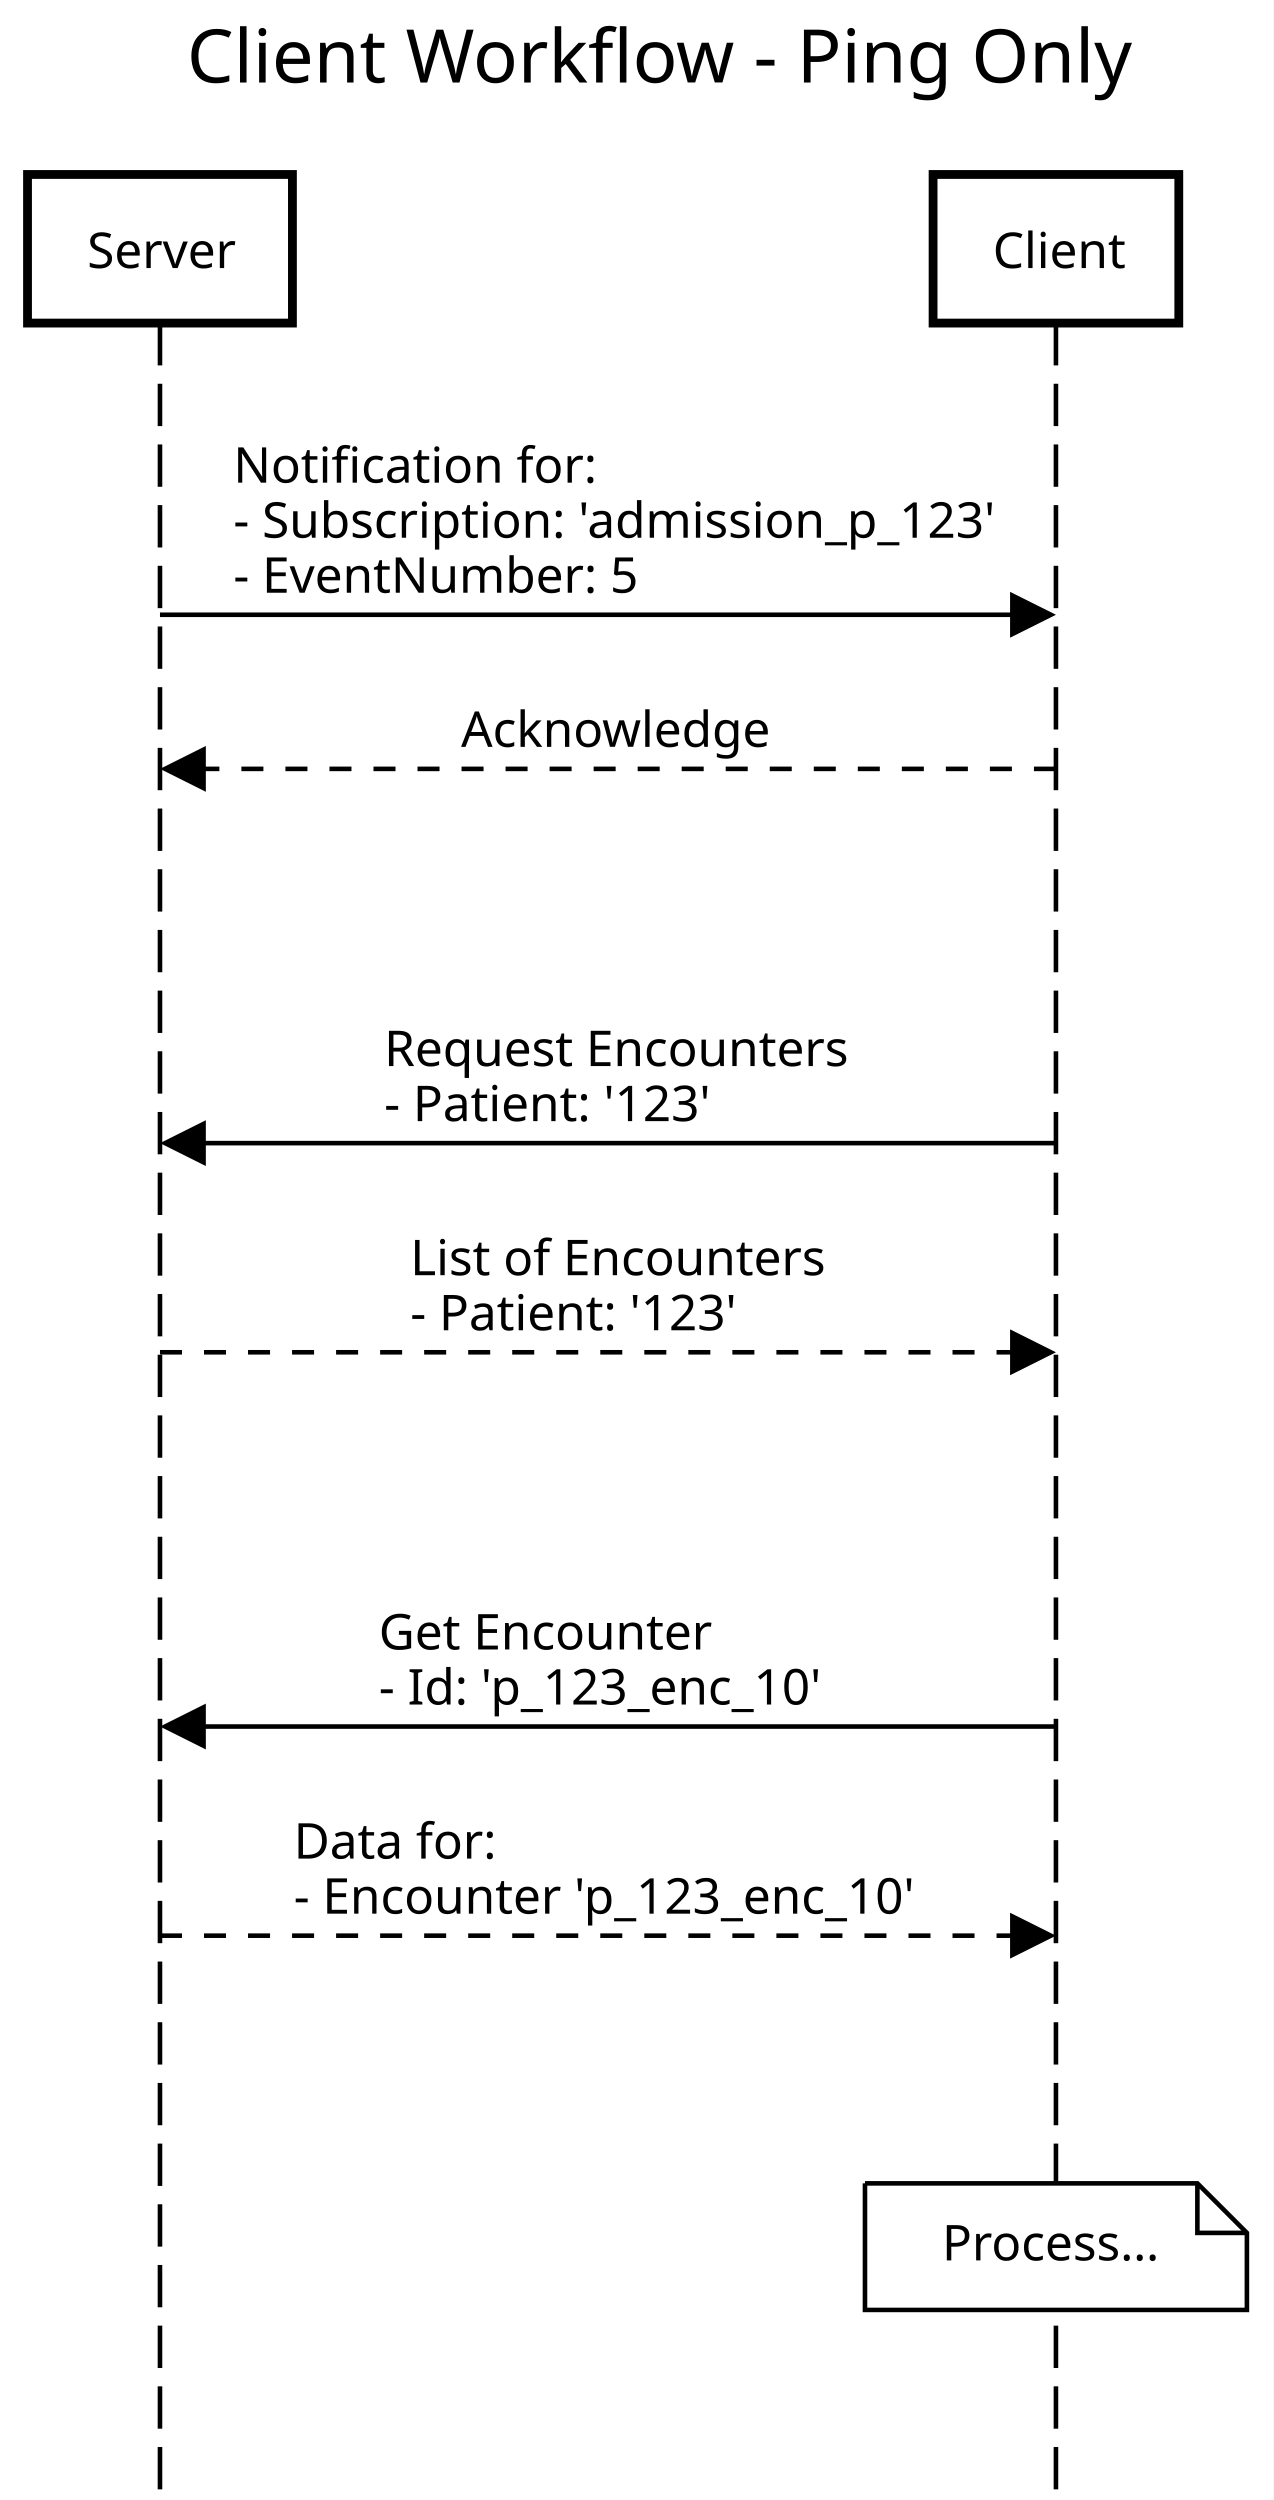
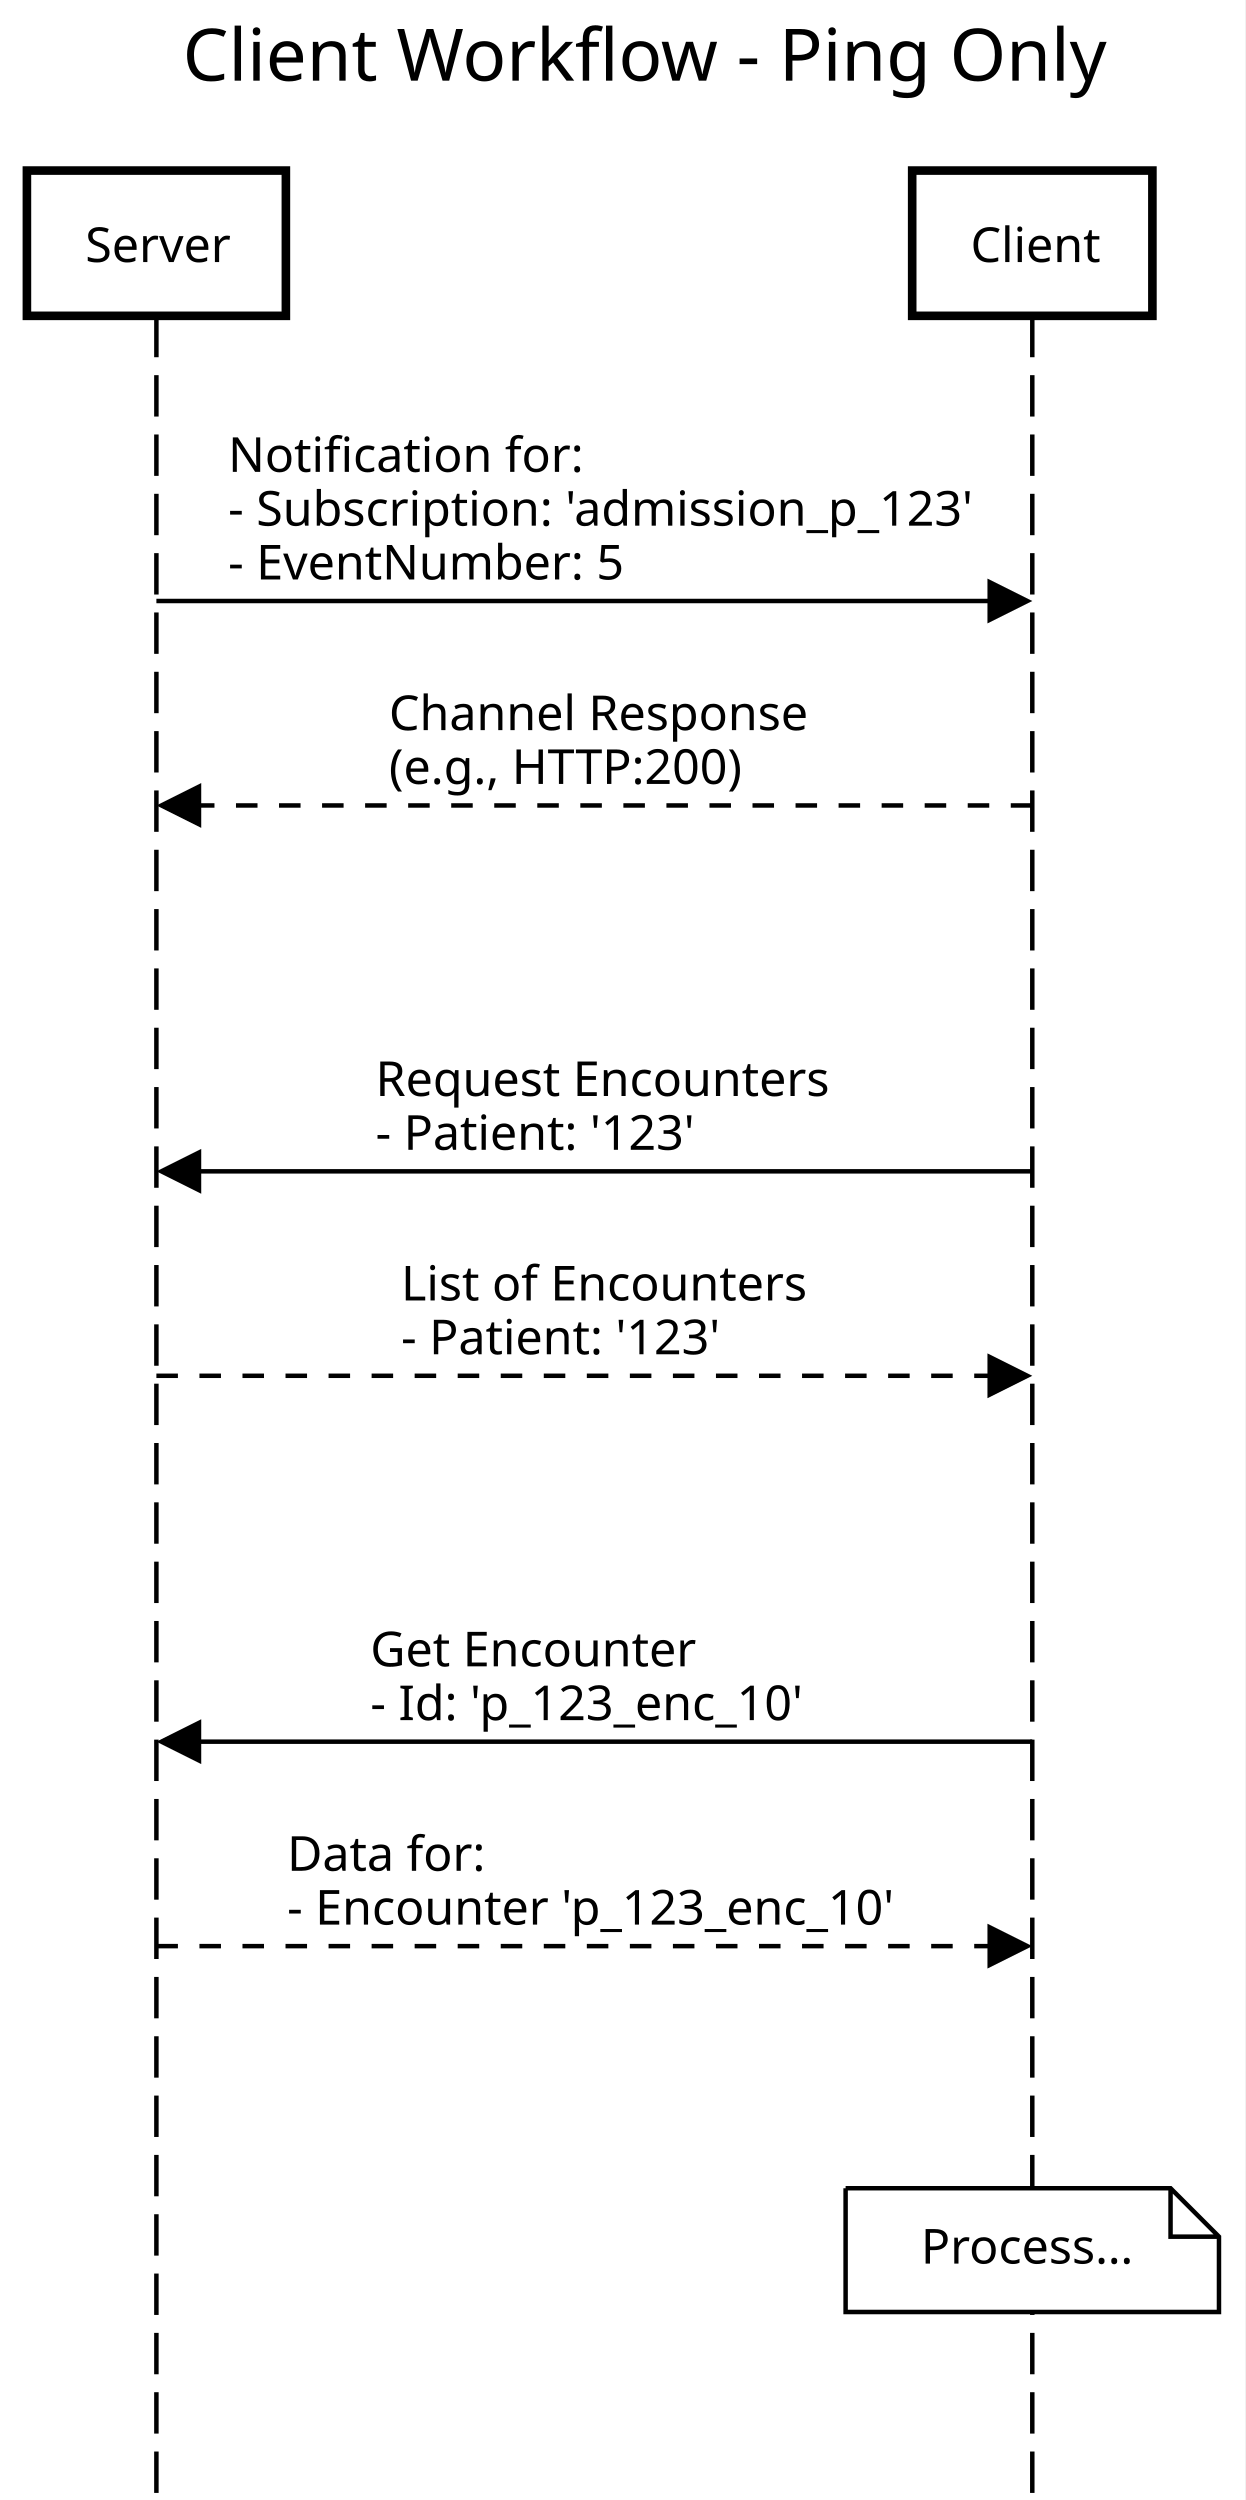
- <svg xmlns="http://www.w3.org/2000/svg" version="1.1" width="378" height="742">
+ <svg xmlns="http://www.w3.org/2000/svg" version="1.1" width="378" height="759">
  <defs />
  <g>
    <g />
    <g />
    <g />
    <g />
    <g />
    <g />
    <g />
    <g />
    <g />
    <g />
    <g />
    <g />
    <g />
+     <g />
    <g>
-       <rect fill="white" stroke="none" x="0" y="0" width="378" height="742" />
+       <rect fill="white" stroke="none" x="0" y="0" width="378" height="759" />
    </g>
    <g>
      <text fill="black" stroke="none" font-family="sans-serif" font-size="16.5pt" font-style="normal" font-weight="normal" text-decoration="normal" x="55.454" y="24.503" text-anchor="start" dominant-baseline="alphabetic">Client Workflow - Ping Only</text>
    </g>
    <g />
    <g>
-       <path fill="none" stroke="black" paint-order="fill stroke markers" d=" M 47.48 95.888 L 47.48 742.762" stroke-miterlimit="10" stroke-width="1.361" stroke-dasharray="12.566,5.445" />
-       <path fill="none" stroke="black" paint-order="fill stroke markers" d=" M 313.403 95.888 L 313.403 742.762" stroke-miterlimit="10" stroke-width="1.361" stroke-dasharray="12.566,5.445" />
+       <path fill="none" stroke="black" paint-order="fill stroke markers" d=" M 47.48 95.888 L 47.48 759.097" stroke-miterlimit="10" stroke-width="1.361" stroke-dasharray="12.566,5.445" />
+       <path fill="none" stroke="black" paint-order="fill stroke markers" d=" M 313.403 95.888 L 313.403 759.097" stroke-miterlimit="10" stroke-width="1.361" stroke-dasharray="12.566,5.445" />
    </g>
    <g>
      <path fill="none" stroke="none" />
      <g>
        <path fill="white" stroke="black" paint-order="fill stroke markers" d=" M 8.168 51.783 L 86.793 51.783 L 86.793 95.888 L 8.168 95.888 L 8.168 51.783 Z" stroke-miterlimit="10" stroke-width="2.614" stroke-dasharray="" />
      </g>
      <g>
        <g />
        <text fill="black" stroke="none" font-family="sans-serif" font-size="11pt" font-style="normal" font-weight="normal" text-decoration="normal" x="25.891" y="79.552" text-anchor="start" dominant-baseline="alphabetic">Server</text>
      </g>
      <path fill="none" stroke="none" />
      <g>
        <path fill="white" stroke="black" paint-order="fill stroke markers" d=" M 276.939 51.783 L 349.867 51.783 L 349.867 95.888 L 276.939 95.888 L 276.939 51.783 Z" stroke-miterlimit="10" stroke-width="2.614" stroke-dasharray="" />
      </g>
      <g>
        <g />
        <text fill="black" stroke="none" font-family="sans-serif" font-size="11pt" font-style="normal" font-weight="normal" text-decoration="normal" x="294.663" y="79.552" text-anchor="start" dominant-baseline="alphabetic">Client</text>
      </g>
    </g>
    <g>
      <g>
        <g>
          <rect fill="white" stroke="none" x="66.81" y="128.558" width="102.674" height="21.236" />
        </g>
        <g>
          <rect fill="white" stroke="none" x="66.81" y="144.893" width="227.263" height="21.236" />
        </g>
        <g>
          <rect fill="white" stroke="none" x="66.81" y="161.228" width="123.855" height="21.236" />
        </g>
        <text fill="black" stroke="none" font-family="sans-serif" font-size="11pt" font-style="normal" font-weight="normal" text-decoration="normal" x="69.261" y="143.26" text-anchor="start" dominant-baseline="alphabetic">Notification for:</text>
        <text fill="black" stroke="none" font-family="sans-serif" font-size="11pt" font-style="normal" font-weight="normal" text-decoration="normal" x="69.261" y="159.595" text-anchor="start" dominant-baseline="alphabetic"> - Subscription: 'admission_p_123'</text>
        <text fill="black" stroke="none" font-family="sans-serif" font-size="11pt" font-style="normal" font-weight="normal" text-decoration="normal" x="69.261" y="175.93" text-anchor="start" dominant-baseline="alphabetic"> - EventNumber: 5</text>
      </g>
      <g>
        <path fill="none" stroke="black" paint-order="fill stroke markers" d=" M 47.48 182.464 L 310.68 182.464" stroke-miterlimit="10" stroke-width="1.361" stroke-dasharray="" />
        <g transform="translate(313.403,182.4642) translate(-313.403,-182.4642)">
          <path fill="black" stroke="none" paint-order="stroke fill markers" d=" M 299.79 175.658 L 313.403 182.464 L 299.79 189.271 Z" />
        </g>
      </g>
      <g>
        <g>
-           <rect fill="white" stroke="none" x="134.391" y="206.967" width="92.102" height="21.236" />
+           <rect fill="white" stroke="none" x="115.644" y="206.967" width="129.596" height="21.236" />
        </g>
-         <text fill="black" stroke="none" font-family="sans-serif" font-size="11pt" font-style="normal" font-weight="normal" text-decoration="normal" x="136.841" y="221.669" text-anchor="start" dominant-baseline="alphabetic">Acknowledge</text>
+         <g>
+           <rect fill="white" stroke="none" x="115.644" y="223.302" width="114.07" height="21.236" />
+         </g>
+         <text fill="black" stroke="none" font-family="sans-serif" font-size="11pt" font-style="normal" font-weight="normal" text-decoration="normal" x="118.094" y="221.669" text-anchor="start" dominant-baseline="alphabetic">Channel Response</text>
+         <text fill="black" stroke="none" font-family="sans-serif" font-size="11pt" font-style="normal" font-weight="normal" text-decoration="normal" x="118.094" y="238.004" text-anchor="start" dominant-baseline="alphabetic">(e.g., HTTP:200)</text>
      </g>
      <g>
-         <path fill="none" stroke="black" paint-order="fill stroke markers" d=" M 313.403 228.203 L 50.203 228.203" stroke-miterlimit="10" stroke-width="1.361" stroke-dasharray="6.534" />
-         <g transform="translate(47.4804,228.2028) translate(-47.4804,-228.2028)">
-           <path fill="black" stroke="none" paint-order="stroke fill markers" d=" M 61.093 221.396 L 47.48 228.203 L 61.093 235.009 Z" />
+         <path fill="none" stroke="black" paint-order="fill stroke markers" d=" M 313.403 244.538 L 50.203 244.538" stroke-miterlimit="10" stroke-width="1.361" stroke-dasharray="6.534" />
+         <g transform="translate(47.4804,244.538) translate(-47.4804,-244.538)">
+           <path fill="black" stroke="none" paint-order="stroke fill markers" d=" M 61.093 237.732 L 47.48 244.538 L 61.093 251.344 Z" />
        </g>
      </g>
      <g>
        <g>
-           <rect fill="white" stroke="none" x="111.574" y="301.711" width="137.735" height="21.236" />
+           <rect fill="white" stroke="none" x="111.574" y="318.046" width="137.735" height="21.236" />
        </g>
        <g>
-           <rect fill="white" stroke="none" x="111.574" y="318.046" width="101.772" height="21.236" />
+           <rect fill="white" stroke="none" x="111.574" y="334.382" width="101.772" height="21.236" />
        </g>
-         <text fill="black" stroke="none" font-family="sans-serif" font-size="11pt" font-style="normal" font-weight="normal" text-decoration="normal" x="114.024" y="316.413" text-anchor="start" dominant-baseline="alphabetic">Request Encounters</text>
-         <text fill="black" stroke="none" font-family="sans-serif" font-size="11pt" font-style="normal" font-weight="normal" text-decoration="normal" x="114.024" y="332.748" text-anchor="start" dominant-baseline="alphabetic"> - Patient: '123'</text>
+         <text fill="black" stroke="none" font-family="sans-serif" font-size="11pt" font-style="normal" font-weight="normal" text-decoration="normal" x="114.024" y="332.748" text-anchor="start" dominant-baseline="alphabetic">Request Encounters</text>
+         <text fill="black" stroke="none" font-family="sans-serif" font-size="11pt" font-style="normal" font-weight="normal" text-decoration="normal" x="114.024" y="349.083" text-anchor="start" dominant-baseline="alphabetic"> - Patient: '123'</text>
      </g>
      <g>
-         <path fill="none" stroke="black" paint-order="fill stroke markers" d=" M 313.403 339.282 L 50.203 339.282" stroke-miterlimit="10" stroke-width="1.361" stroke-dasharray="" />
-         <g transform="translate(47.4804,339.2822) translate(-47.4804,-339.2822)">
-           <path fill="black" stroke="none" paint-order="stroke fill markers" d=" M 61.093 332.476 L 47.48 339.282 L 61.093 346.089 Z" />
+         <path fill="none" stroke="black" paint-order="fill stroke markers" d=" M 313.403 355.617 L 50.203 355.617" stroke-miterlimit="10" stroke-width="1.361" stroke-dasharray="" />
+         <g transform="translate(47.4804,355.6174) translate(-47.4804,-355.6174)">
+           <path fill="black" stroke="none" paint-order="stroke fill markers" d=" M 61.093 348.811 L 47.48 355.617 L 61.093 362.424 Z" />
        </g>
      </g>
      <g>
        <g>
-           <rect fill="white" stroke="none" x="119.319" y="363.785" width="122.245" height="21.236" />
+           <rect fill="white" stroke="none" x="119.319" y="380.12" width="122.245" height="21.236" />
        </g>
        <g>
-           <rect fill="white" stroke="none" x="119.319" y="380.12" width="101.772" height="21.236" />
+           <rect fill="white" stroke="none" x="119.319" y="396.455" width="101.772" height="21.236" />
        </g>
-         <text fill="black" stroke="none" font-family="sans-serif" font-size="11pt" font-style="normal" font-weight="normal" text-decoration="normal" x="121.77" y="378.487" text-anchor="start" dominant-baseline="alphabetic">List of Encounters</text>
-         <text fill="black" stroke="none" font-family="sans-serif" font-size="11pt" font-style="normal" font-weight="normal" text-decoration="normal" x="121.77" y="394.822" text-anchor="start" dominant-baseline="alphabetic"> - Patient: '123'</text>
+         <text fill="black" stroke="none" font-family="sans-serif" font-size="11pt" font-style="normal" font-weight="normal" text-decoration="normal" x="121.77" y="394.822" text-anchor="start" dominant-baseline="alphabetic">List of Encounters</text>
+         <text fill="black" stroke="none" font-family="sans-serif" font-size="11pt" font-style="normal" font-weight="normal" text-decoration="normal" x="121.77" y="411.157" text-anchor="start" dominant-baseline="alphabetic"> - Patient: '123'</text>
      </g>
      <g>
-         <path fill="none" stroke="black" paint-order="fill stroke markers" d=" M 47.48 401.356 L 310.68 401.356" stroke-miterlimit="10" stroke-width="1.361" stroke-dasharray="6.534" />
-         <g transform="translate(313.403,401.3559) translate(-313.403,-401.3559)">
-           <path fill="black" stroke="none" paint-order="stroke fill markers" d=" M 299.79 394.55 L 313.403 401.356 L 299.79 408.162 Z" />
+         <path fill="none" stroke="black" paint-order="fill stroke markers" d=" M 47.48 417.691 L 310.68 417.691" stroke-miterlimit="10" stroke-width="1.361" stroke-dasharray="6.534" />
+         <g transform="translate(313.403,417.6911) translate(-313.403,-417.6911)">
+           <path fill="black" stroke="none" paint-order="stroke fill markers" d=" M 299.79 410.885 L 313.403 417.691 L 299.79 424.497 Z" />
        </g>
      </g>
      <g>
        <g>
-           <rect fill="white" stroke="none" x="109.985" y="474.864" width="99.432" height="21.236" />
+           <rect fill="white" stroke="none" x="109.985" y="491.2" width="99.432" height="21.236" />
        </g>
        <g>
-           <rect fill="white" stroke="none" x="109.985" y="491.2" width="140.913" height="21.236" />
+           <rect fill="white" stroke="none" x="109.985" y="507.535" width="140.913" height="21.236" />
        </g>
-         <text fill="black" stroke="none" font-family="sans-serif" font-size="11pt" font-style="normal" font-weight="normal" text-decoration="normal" x="112.435" y="489.566" text-anchor="start" dominant-baseline="alphabetic">Get Encounter</text>
-         <text fill="black" stroke="none" font-family="sans-serif" font-size="11pt" font-style="normal" font-weight="normal" text-decoration="normal" x="112.435" y="505.901" text-anchor="start" dominant-baseline="alphabetic"> - Id: 'p_123_enc_10'</text>
+         <text fill="black" stroke="none" font-family="sans-serif" font-size="11pt" font-style="normal" font-weight="normal" text-decoration="normal" x="112.435" y="505.901" text-anchor="start" dominant-baseline="alphabetic">Get Encounter</text>
+         <text fill="black" stroke="none" font-family="sans-serif" font-size="11pt" font-style="normal" font-weight="normal" text-decoration="normal" x="112.435" y="522.236" text-anchor="start" dominant-baseline="alphabetic"> - Id: 'p_123_enc_10'</text>
      </g>
      <g>
-         <path fill="none" stroke="black" paint-order="fill stroke markers" d=" M 313.403 512.435 L 50.203 512.435" stroke-miterlimit="10" stroke-width="1.361" stroke-dasharray="" />
-         <g transform="translate(47.4804,512.4353) translate(-47.4804,-512.4353)">
-           <path fill="black" stroke="none" paint-order="stroke fill markers" d=" M 61.093 505.629 L 47.48 512.435 L 61.093 519.242 Z" />
+         <path fill="none" stroke="black" paint-order="fill stroke markers" d=" M 313.403 528.771 L 50.203 528.771" stroke-miterlimit="10" stroke-width="1.361" stroke-dasharray="" />
+         <g transform="translate(47.4804,528.7705) translate(-47.4804,-528.7705)">
+           <path fill="black" stroke="none" paint-order="stroke fill markers" d=" M 61.093 521.964 L 47.48 528.771 L 61.093 535.577 Z" />
        </g>
      </g>
      <g>
        <g>
-           <rect fill="white" stroke="none" x="84.72" y="536.938" width="61.121" height="21.236" />
+           <rect fill="white" stroke="none" x="84.72" y="553.273" width="61.121" height="21.236" />
        </g>
        <g>
-           <rect fill="white" stroke="none" x="84.72" y="553.273" width="191.443" height="21.236" />
+           <rect fill="white" stroke="none" x="84.72" y="569.609" width="191.443" height="21.236" />
        </g>
-         <text fill="black" stroke="none" font-family="sans-serif" font-size="11pt" font-style="normal" font-weight="normal" text-decoration="normal" x="87.17" y="551.64" text-anchor="start" dominant-baseline="alphabetic">Data for:</text>
-         <text fill="black" stroke="none" font-family="sans-serif" font-size="11pt" font-style="normal" font-weight="normal" text-decoration="normal" x="87.17" y="567.975" text-anchor="start" dominant-baseline="alphabetic"> - Encounter 'p_123_enc_10'</text>
+         <text fill="black" stroke="none" font-family="sans-serif" font-size="11pt" font-style="normal" font-weight="normal" text-decoration="normal" x="87.17" y="567.975" text-anchor="start" dominant-baseline="alphabetic">Data for:</text>
+         <text fill="black" stroke="none" font-family="sans-serif" font-size="11pt" font-style="normal" font-weight="normal" text-decoration="normal" x="87.17" y="584.31" text-anchor="start" dominant-baseline="alphabetic"> - Encounter 'p_123_enc_10'</text>
      </g>
      <g>
-         <path fill="none" stroke="black" paint-order="fill stroke markers" d=" M 47.48 574.509 L 310.68 574.509" stroke-miterlimit="10" stroke-width="1.361" stroke-dasharray="6.534" />
-         <g transform="translate(313.403,574.5091) translate(-313.403,-574.5091)">
-           <path fill="black" stroke="none" paint-order="stroke fill markers" d=" M 299.79 567.703 L 313.403 574.509 L 299.79 581.315 Z" />
+         <path fill="none" stroke="black" paint-order="fill stroke markers" d=" M 47.48 590.844 L 310.68 590.844" stroke-miterlimit="10" stroke-width="1.361" stroke-dasharray="6.534" />
+         <g transform="translate(313.403,590.8443) translate(-313.403,-590.8443)">
+           <path fill="black" stroke="none" paint-order="stroke fill markers" d=" M 299.79 584.038 L 313.403 590.844 L 299.79 597.651 Z" />
        </g>
      </g>
-       <path fill="white" stroke="black" paint-order="fill stroke markers" d=" M 256.726 648.018 L 355.379 648.018 L 370.08 662.719 L 370.08 685.588 L 256.726 685.588 L 256.726 648.018 M 355.379 648.018 L 355.379 662.719 L 370.08 662.719" stroke-miterlimit="10" stroke-width="1.361" stroke-dasharray="" />
+       <path fill="white" stroke="black" paint-order="fill stroke markers" d=" M 256.726 664.353 L 355.379 664.353 L 370.08 679.054 L 370.08 701.924 L 256.726 701.924 L 256.726 664.353 M 355.379 664.353 L 355.379 679.054 L 370.08 679.054" stroke-miterlimit="10" stroke-width="1.361" stroke-dasharray="" />
      <g>
-         <text fill="black" stroke="none" font-family="sans-serif" font-size="11pt" font-style="normal" font-weight="normal" text-decoration="normal" x="279.595" y="670.887" text-anchor="start" dominant-baseline="alphabetic">Process…</text>
+         <text fill="black" stroke="none" font-family="sans-serif" font-size="11pt" font-style="normal" font-weight="normal" text-decoration="normal" x="279.595" y="687.222" text-anchor="start" dominant-baseline="alphabetic">Process…</text>
      </g>
    </g>
    <g />
    <g />
  </g>
</svg>
